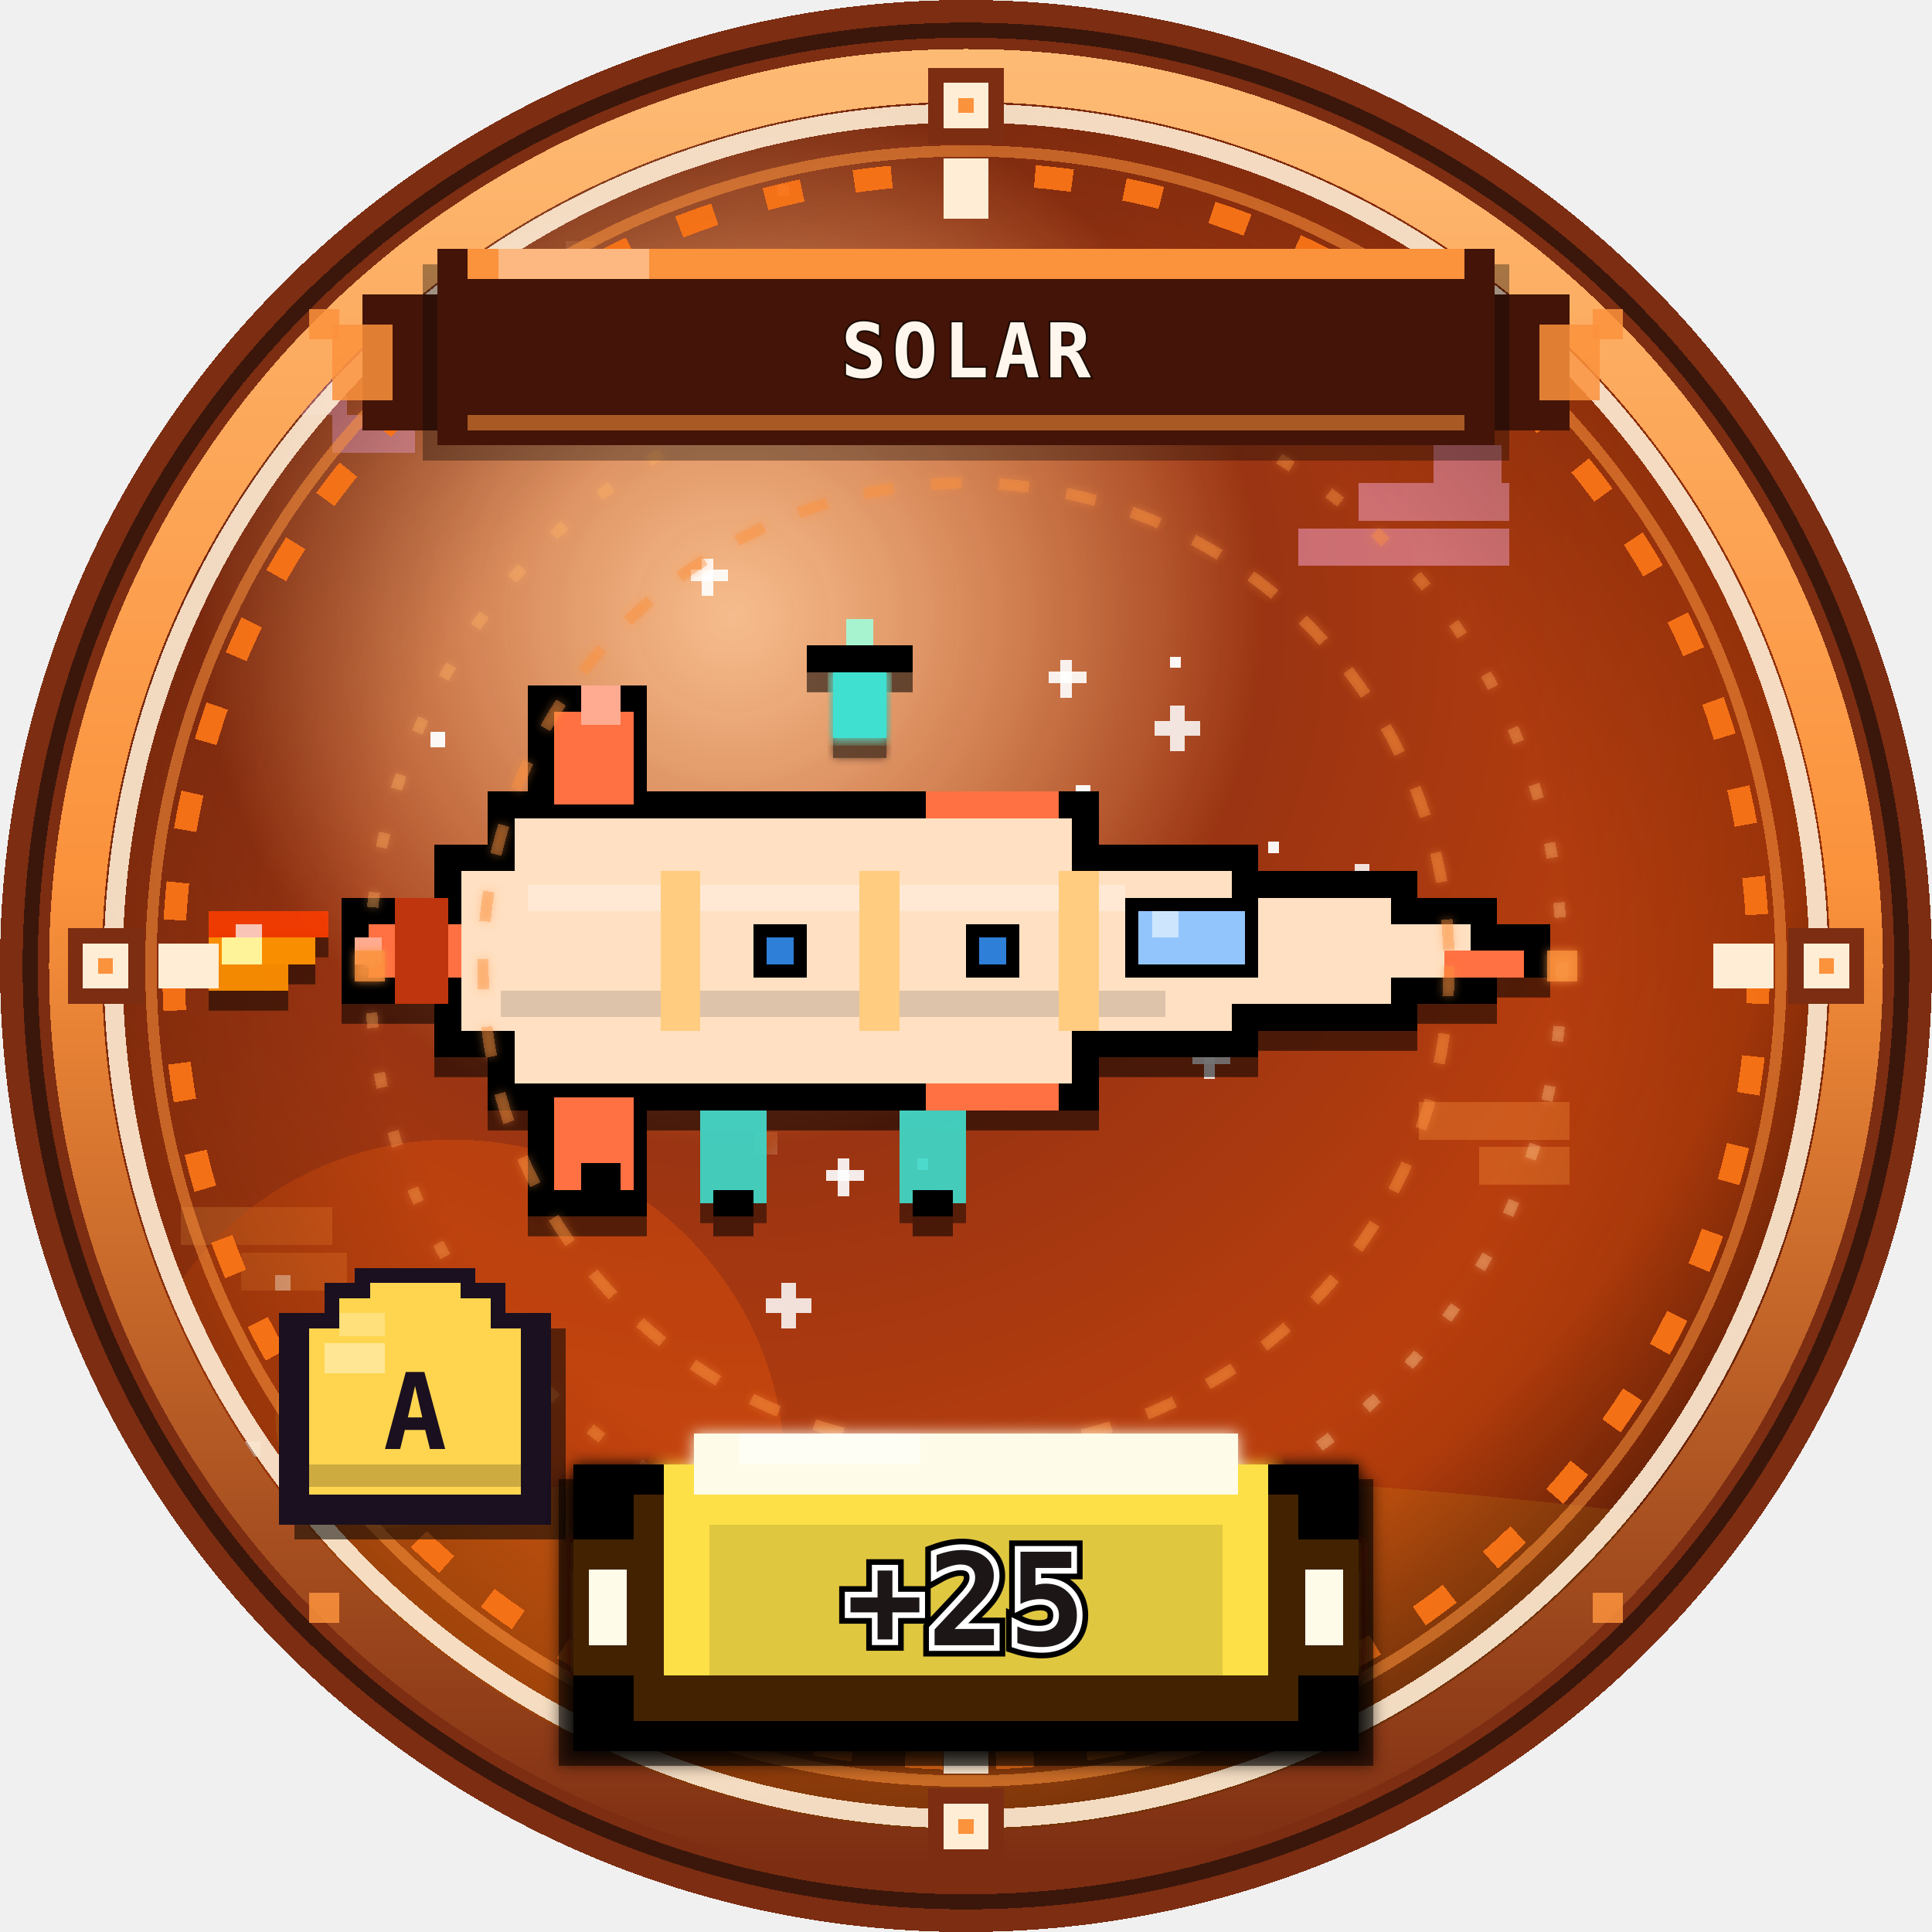
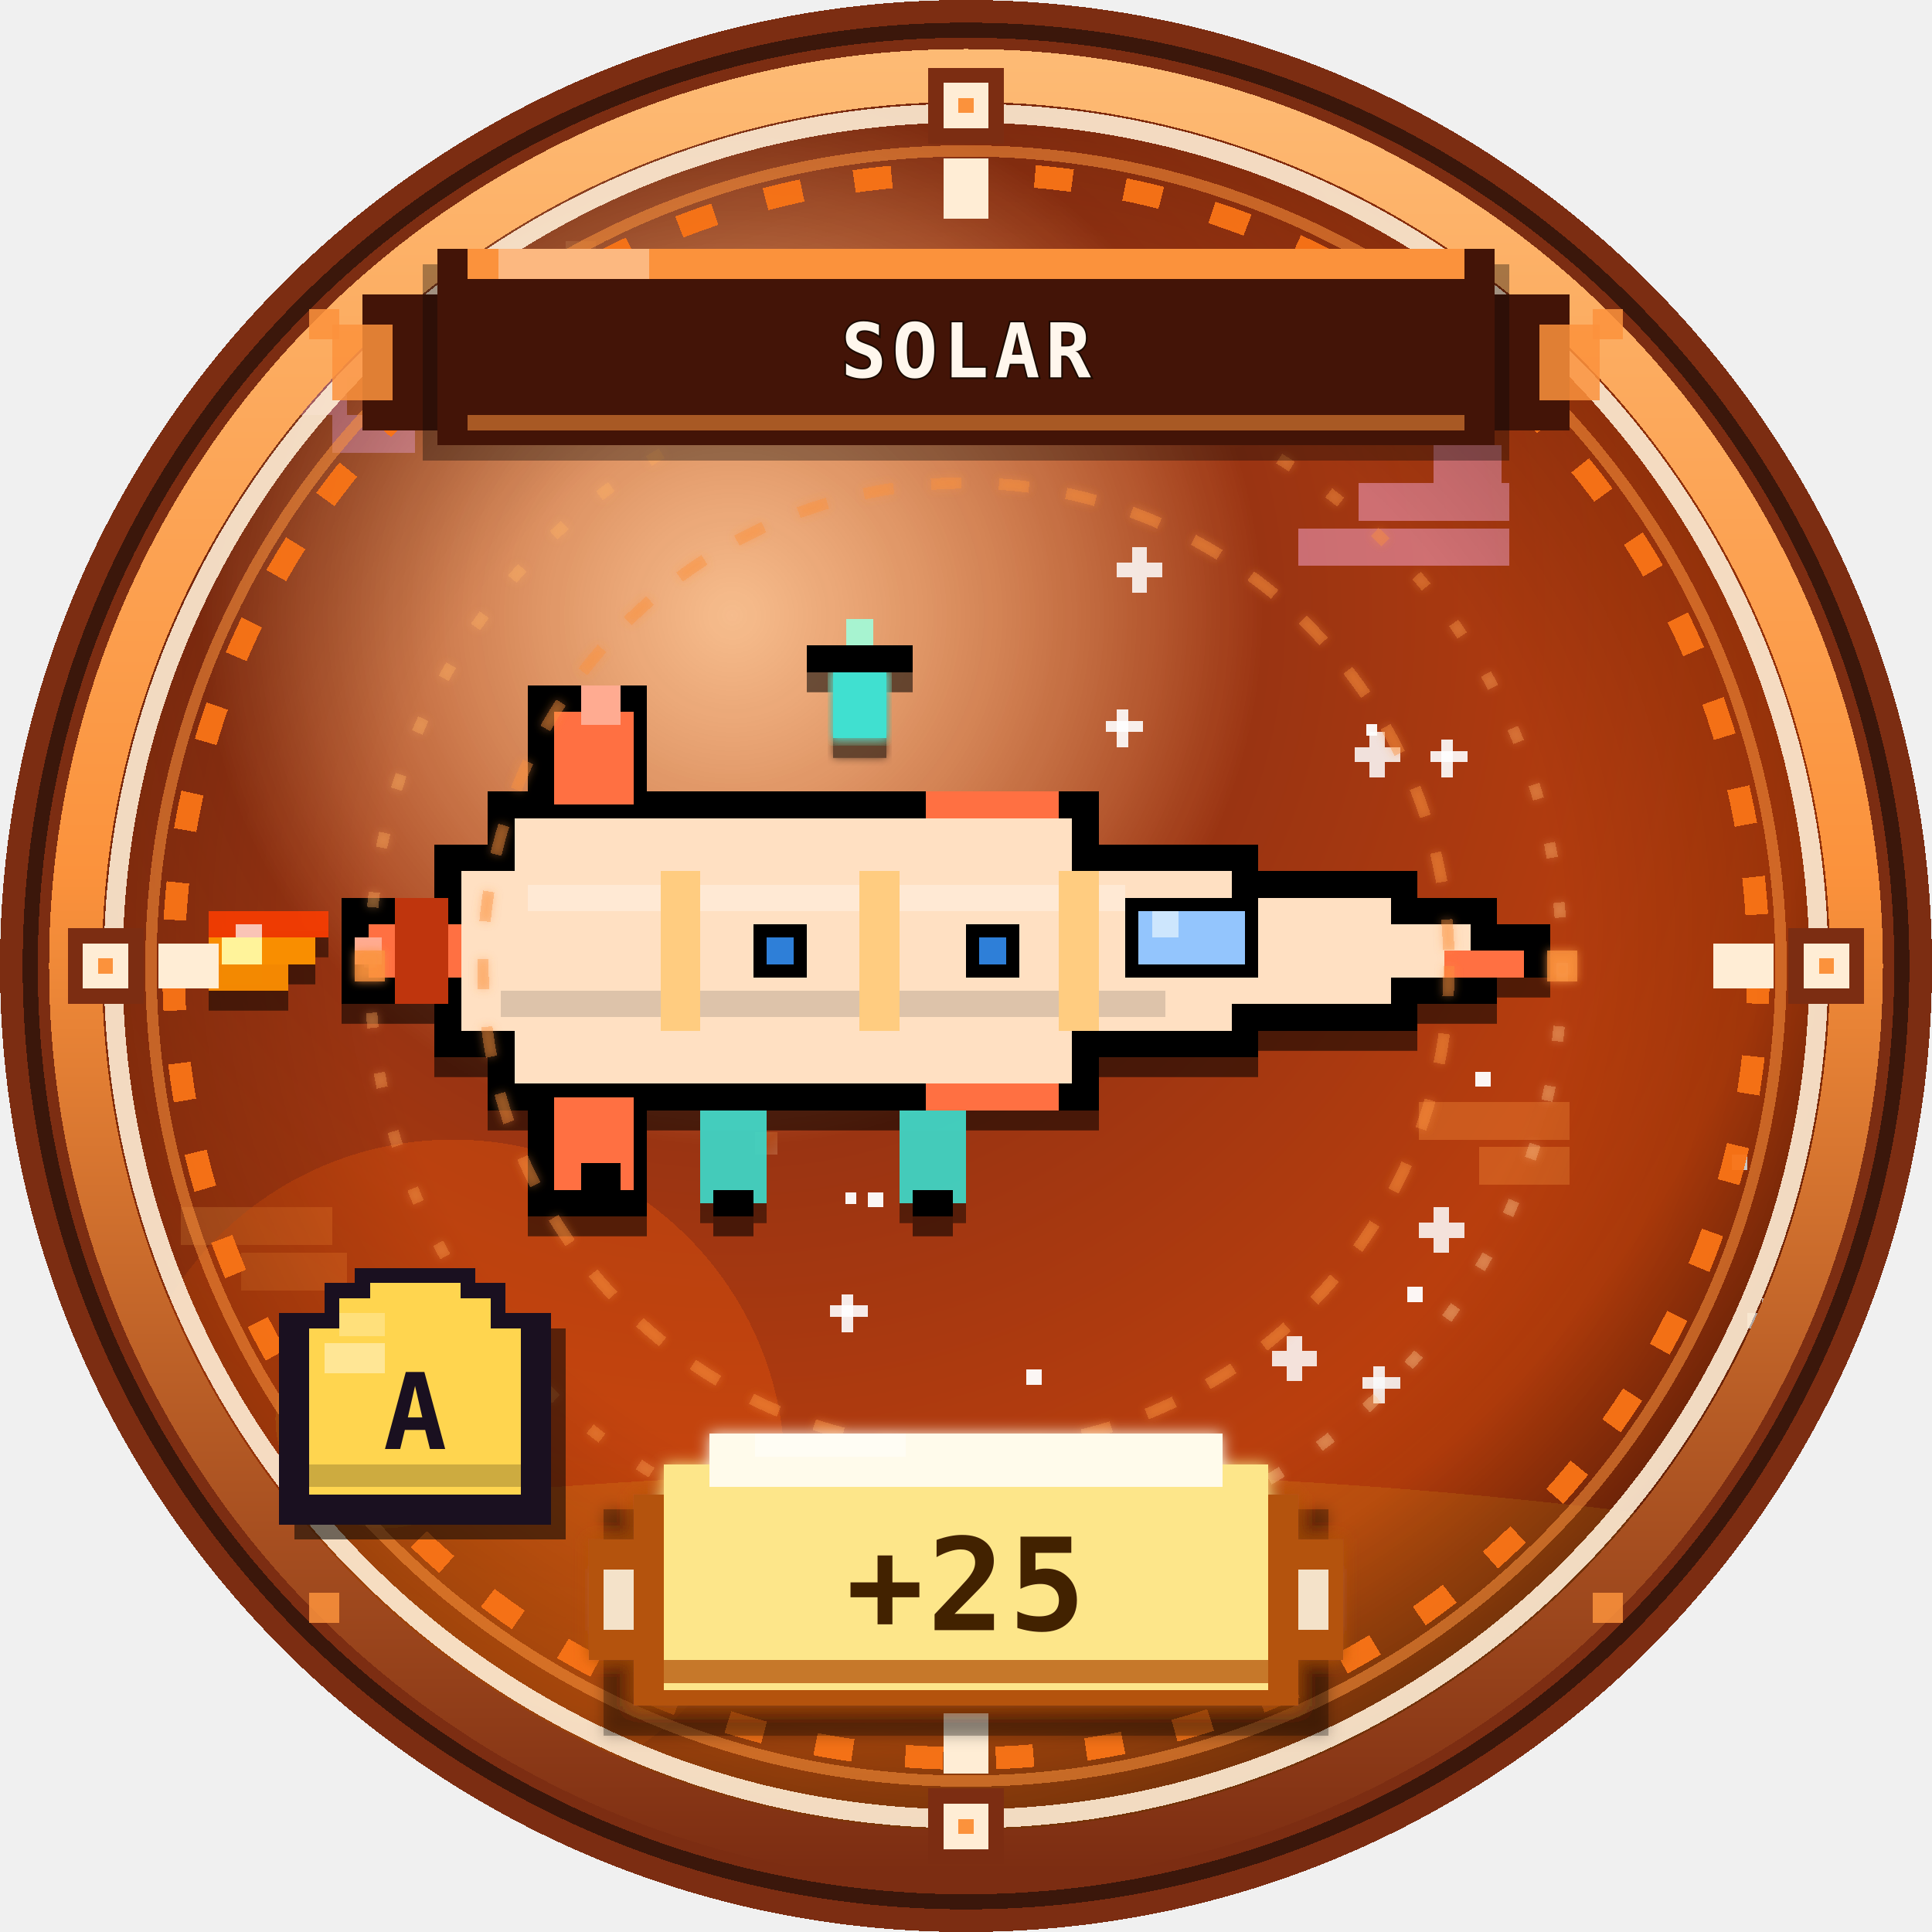
<svg xmlns="http://www.w3.org/2000/svg" viewBox="0 0 512 512" class="w-full h-full" shape-rendering="crispEdges">
  <defs>
-     <radialGradient id="bg_badge_1797" cx="38%" cy="32%" r="78%">
+     <radialGradient id="bg_badge_6677" cx="38%" cy="32%" r="78%">
      <stop offset="0%" stop-color="#fb923c" stop-opacity="0.55" />
      <stop offset="35%" stop-color="#9a3412" />
      <stop offset="72%" stop-color="#c2410c" />
      <stop offset="100%" stop-color="#431407" />
    </radialGradient>
-     <linearGradient id="hull_badge_1797" x1="0%" y1="0%" x2="100%" y2="0%">
+     <linearGradient id="hull_badge_6677" x1="0%" y1="0%" x2="100%" y2="0%">
      <stop offset="0%" stop-color="#cc5500" />
      <stop offset="50%" stop-color="#ff7722" />
      <stop offset="100%" stop-color="#aa4400" />
    </linearGradient>
-     <linearGradient id="frame_badge_1797" x1="0%" y1="0%" x2="100%" y2="100%">
+     <linearGradient id="frame_badge_6677" x1="0%" y1="0%" x2="100%" y2="100%">
      <stop offset="0%" stop-color="#fdba74" />
      <stop offset="50%" stop-color="#fb923c" />
      <stop offset="100%" stop-color="#fed7aa" />
    </linearGradient>
-     <linearGradient id="rim_badge_1797" x1="0%" y1="0%" x2="0%" y2="100%">
+     <linearGradient id="rim_badge_6677" x1="0%" y1="0%" x2="0%" y2="100%">
      <stop offset="0%" stop-color="#fdba74" />
      <stop offset="45%" stop-color="#fb923c" />
      <stop offset="100%" stop-color="#7c2d12" />
    </linearGradient>
-     <radialGradient id="vignette_badge_1797" cx="50%" cy="48%" r="55%">
+     <radialGradient id="vignette_badge_6677" cx="50%" cy="48%" r="55%">
      <stop offset="55%" stop-color="#000000" stop-opacity="0" />
      <stop offset="100%" stop-color="#000000" stop-opacity="0.42" />
    </radialGradient>
-     <filter id="shadow_badge_1797" x="-50%" y="-50%" width="200%" height="200%">
+     <filter id="shadow_badge_6677" x="-50%" y="-50%" width="200%" height="200%">
      <feDropShadow dx="0" dy="6" stdDeviation="0" flood-color="#000" flood-opacity="0.55" />
    </filter>
-     <filter id="glow_badge_1797">
+     <filter id="glow_badge_6677">
      <feGaussianBlur stdDeviation="1.2" result="blur" />
      <feComposite in="SourceGraphic" in2="blur" operator="over" />
    </filter>
-     <filter id="text_glow_badge_1797" x="-50%" y="-50%" width="200%" height="200%">
+     <filter id="text_glow_badge_6677" x="-50%" y="-50%" width="200%" height="200%">
      <feGaussianBlur stdDeviation="2" result="blur" />
      <feMerge>
        <feMergeNode in="blur" />
        <feMergeNode in="SourceGraphic" />
      </feMerge>
    </filter>
-     <clipPath id="clip_badge_1797">
+     <clipPath id="clip_badge_6677">
      <circle cx="256" cy="256" r="236" />
    </clipPath>
  </defs>
-   <g clip-path="url(#clip_badge_1797)">
-     <rect width="512" height="512" fill="url(#bg_badge_1797)" />
+   <g clip-path="url(#clip_badge_6677)">
+     <rect width="512" height="512" fill="url(#bg_badge_6677)" />
    <g fill="#ffffff" shape-rendering="crispEdges">
-       <rect x="65" y="382" width="4" height="4" fill-opacity="0.95" />
-       <rect x="336" y="223" width="3" height="3" fill-opacity="0.95" />
-       <rect x="278" y="178" width="10" height="3" fill-opacity="0.9" />
-       <rect x="281" y="175" width="3" height="10" fill-opacity="0.9" />
-       <rect x="206" y="49" width="3" height="3" fill-opacity="0.95" />
-       <rect x="195" y="412" width="10" height="3" fill-opacity="0.9" />
-       <rect x="198" y="409" width="3" height="10" fill-opacity="0.9" />
-       <rect x="207" y="340" width="4" height="4" fill-opacity="0.85" />
-       <rect x="203" y="344" width="12" height="4" fill-opacity="0.85" />
-       <rect x="207" y="348" width="4" height="4" fill-opacity="0.85" />
-       <rect x="316" y="279" width="10" height="3" fill-opacity="0.9" />
-       <rect x="319" y="276" width="3" height="10" fill-opacity="0.9" />
-       <rect x="73" y="338" width="4" height="4" fill-opacity="0.95" />
-       <rect x="310" y="187" width="4" height="4" fill-opacity="0.85" />
-       <rect x="306" y="191" width="12" height="4" fill-opacity="0.85" />
-       <rect x="310" y="195" width="4" height="4" fill-opacity="0.85" />
-       <rect x="188" y="102" width="4" height="4" fill-opacity="0.95" />
-       <rect x="55" y="89" width="10" height="3" fill-opacity="0.9" />
-       <rect x="58" y="86" width="3" height="10" fill-opacity="0.9" />
-       <rect x="310" y="174" width="3" height="3" fill-opacity="0.95" />
-       <rect x="459" y="56" width="10" height="3" fill-opacity="0.9" />
-       <rect x="462" y="53" width="3" height="10" fill-opacity="0.9" />
-       <rect x="114" y="194" width="4" height="4" fill-opacity="0.95" />
-       <rect x="352" y="424" width="3" height="3" fill-opacity="0.95" />
-       <rect x="183" y="151" width="10" height="3" fill-opacity="0.9" />
-       <rect x="186" y="148" width="3" height="10" fill-opacity="0.9" />
-       <rect x="219" y="310" width="10" height="3" fill-opacity="0.9" />
-       <rect x="222" y="307" width="3" height="10" fill-opacity="0.9" />
-       <rect x="386" y="52" width="10" height="3" fill-opacity="0.9" />
-       <rect x="389" y="49" width="3" height="10" fill-opacity="0.9" />
-       <rect x="57" y="104" width="3" height="3" fill-opacity="0.95" />
-       <rect x="243" y="307" width="3" height="3" fill-opacity="0.95" />
-       <rect x="323" y="397" width="4" height="4" fill-opacity="0.85" />
-       <rect x="319" y="401" width="12" height="4" fill-opacity="0.85" />
-       <rect x="323" y="405" width="4" height="4" fill-opacity="0.85" />
-       <rect x="359" y="229" width="4" height="4" fill-opacity="0.85" />
-       <rect x="355" y="233" width="12" height="4" fill-opacity="0.85" />
-       <rect x="359" y="237" width="4" height="4" fill-opacity="0.85" />
-       <rect x="296" y="73" width="4" height="4" fill-opacity="0.85" />
-       <rect x="292" y="77" width="12" height="4" fill-opacity="0.85" />
-       <rect x="296" y="81" width="4" height="4" fill-opacity="0.85" />
-       <rect x="285" y="208" width="4" height="4" fill-opacity="0.95" />
+       <rect x="362" y="192" width="3" height="3" fill-opacity="0.95" />
+       <rect x="220" y="346" width="10" height="3" fill-opacity="0.9" />
+       <rect x="223" y="343" width="3" height="10" fill-opacity="0.9" />
+       <rect x="273" y="390" width="4" height="4" fill-opacity="0.95" />
+       <rect x="348" y="258" width="4" height="4" fill-opacity="0.85" />
+       <rect x="344" y="262" width="12" height="4" fill-opacity="0.85" />
+       <rect x="348" y="266" width="4" height="4" fill-opacity="0.85" />
+       <rect x="230" y="316" width="4" height="4" fill-opacity="0.95" />
+       <rect x="108" y="102" width="3" height="3" fill-opacity="0.95" />
+       <rect x="379" y="199" width="10" height="3" fill-opacity="0.9" />
+       <rect x="382" y="196" width="3" height="10" fill-opacity="0.9" />
+       <rect x="198" y="83" width="10" height="3" fill-opacity="0.9" />
+       <rect x="201" y="80" width="3" height="10" fill-opacity="0.9" />
+       <rect x="304" y="412" width="4" height="4" fill-opacity="0.85" />
+       <rect x="300" y="416" width="12" height="4" fill-opacity="0.85" />
+       <rect x="304" y="420" width="4" height="4" fill-opacity="0.85" />
+       <rect x="341" y="354" width="4" height="4" fill-opacity="0.85" />
+       <rect x="337" y="358" width="12" height="4" fill-opacity="0.85" />
+       <rect x="341" y="362" width="4" height="4" fill-opacity="0.85" />
+       <rect x="373" y="341" width="4" height="4" fill-opacity="0.95" />
+       <rect x="380" y="320" width="4" height="4" fill-opacity="0.85" />
+       <rect x="376" y="324" width="12" height="4" fill-opacity="0.85" />
+       <rect x="380" y="328" width="4" height="4" fill-opacity="0.85" />
+       <rect x="272" y="363" width="4" height="4" fill-opacity="0.95" />
+       <rect x="467" y="344" width="4" height="4" fill-opacity="0.85" />
+       <rect x="463" y="348" width="12" height="4" fill-opacity="0.85" />
+       <rect x="467" y="352" width="4" height="4" fill-opacity="0.85" />
+       <rect x="391" y="284" width="4" height="4" fill-opacity="0.95" />
+       <rect x="438" y="90" width="3" height="3" fill-opacity="0.95" />
+       <rect x="300" y="145" width="4" height="4" fill-opacity="0.85" />
+       <rect x="296" y="149" width="12" height="4" fill-opacity="0.85" />
+       <rect x="300" y="153" width="4" height="4" fill-opacity="0.85" />
+       <rect x="435" y="433" width="10" height="3" fill-opacity="0.9" />
+       <rect x="438" y="430" width="3" height="10" fill-opacity="0.9" />
+       <rect x="485" y="246" width="10" height="3" fill-opacity="0.9" />
+       <rect x="488" y="243" width="3" height="10" fill-opacity="0.9" />
+       <rect x="459" y="306" width="4" height="4" fill-opacity="0.95" />
+       <rect x="361" y="365" width="10" height="3" fill-opacity="0.9" />
+       <rect x="364" y="362" width="3" height="10" fill-opacity="0.9" />
+       <rect x="293" y="191" width="10" height="3" fill-opacity="0.9" />
+       <rect x="296" y="188" width="3" height="10" fill-opacity="0.9" />
+       <rect x="363" y="194" width="4" height="4" fill-opacity="0.85" />
+       <rect x="359" y="198" width="12" height="4" fill-opacity="0.85" />
+       <rect x="363" y="202" width="4" height="4" fill-opacity="0.85" />
+       <rect x="224" y="316" width="3" height="3" fill-opacity="0.95" />
    </g>
    <g opacity="0.5" shape-rendering="crispEdges">
      <g fill="#f9a8d4">
        <rect x="56" y="100" width="36" height="10" />
        <rect x="72" y="90" width="44" height="10" />
        <rect x="88" y="110" width="22" height="10" />
        <rect x="360" y="128" width="40" height="10" />
        <rect x="344" y="140" width="56" height="10" />
        <rect x="380" y="118" width="18" height="10" />
      </g>
      <g fill="#fb923c" opacity="0.7">
        <rect x="48" y="320" width="40" height="10" />
        <rect x="64" y="332" width="28" height="10" />
        <rect x="376" y="292" width="40" height="10" />
        <rect x="392" y="304" width="24" height="10" />
      </g>
-       <g fill="url(#frame_badge_1797)" opacity="0.45">
+       <g fill="url(#frame_badge_6677)" opacity="0.45">
        <rect x="150" y="64" width="8" height="8" />
        <rect x="348" y="84" width="8" height="8" />
        <rect x="120" y="250" width="8" height="8" />
        <rect x="300" y="230" width="8" height="8" />
        <rect x="200" y="300" width="6" height="6" />
      </g>
    </g>
    <circle cx="120" cy="390" r="88" fill="#ea580c" fill-opacity="0.35" />
    <circle cx="102" cy="376" r="29" fill="#fbbf24" fill-opacity="0.18" />
    <path d="M-40 420 Q256 360 552 420 V520 H-40 Z" fill="#fbbf24" fill-opacity="0.16" />
-     <rect width="512" height="512" fill="url(#vignette_badge_1797)" />
-   </g>
-   <g transform="translate(256, 252) scale(0.88)" filter="url(#shadow_badge_1797)">
+     <rect width="512" height="512" fill="url(#vignette_badge_6677)" />
+   </g>
+   <g transform="translate(256, 252) scale(0.88)" filter="url(#shadow_badge_6677)">
    <g transform="translate(8, 0)" shape-rendering="crispEdges">
      <rect x="-168" y="-32" width="248" height="64" fill="#050505" />
      <rect x="-152" y="-48" width="184" height="16" fill="#050505" />
      <rect x="-152" y="32" width="184" height="16" fill="#050505" />
      <rect x="80" y="-24" width="48" height="48" fill="#050505" />
      <rect x="120" y="-16" width="32" height="32" fill="#050505" />
      <rect x="144" y="-8" width="24" height="16" fill="#050505" />
      <rect x="-196" y="-16" width="32" height="32" fill="#050505" />
      <rect x="-140" y="-80" width="36" height="36" fill="#050505" />
      <rect x="-140" y="44" width="36" height="36" fill="#050505" />
      <rect x="-160" y="-24" width="232" height="48" fill="#ffe0c2" />
      <rect x="-144" y="-40" width="168" height="16" fill="#ffe0c2" />
      <rect x="-144" y="24" width="168" height="16" fill="#ffe0c2" />
      <rect x="72" y="-16" width="48" height="32" fill="#ffe0c2" />
      <rect x="112" y="-8" width="32" height="16" fill="#ffe0c2" />
      <rect x="136" y="0" width="24" height="8" fill="#ff7043" />
      <rect x="-140" y="-20" width="180" height="8" fill="#ffffff" opacity="0.3" />
      <rect x="-148" y="12" width="200" height="8" fill="#1a1a22" opacity="0.15" />
      <rect x="-100" y="-24" width="12" height="48" fill="#ffcc80" />
      <rect x="-40" y="-24" width="12" height="48" fill="#ffcc80" />
      <rect x="20" y="-24" width="12" height="48" fill="#ffcc80" />
      <rect x="-132" y="-72" width="24" height="28" fill="#ff7043" />
      <rect x="-124" y="-80" width="12" height="12" fill="#ffab91" />
      <rect x="-132" y="44" width="24" height="28" fill="#ff7043" />
      <rect x="-124" y="64" width="12" height="12" fill="#050505" />
      <rect x="-20" y="-48" width="40" height="8" fill="#ff7043" />
      <rect x="-20" y="40" width="40" height="8" fill="#ff7043" />
      <rect x="-188" y="-8" width="28" height="16" fill="#ff7043" />
      <rect x="-180" y="-16" width="16" height="32" fill="#bf360c" />
      <rect x="-192" y="-4" width="8" height="8" fill="#ffab91" />
      <rect x="40" y="-16" width="40" height="24" fill="#050505" />
      <rect x="44" y="-12" width="32" height="16" fill="#93c5fd" />
      <rect x="48" y="-12" width="8" height="8" fill="#e0f2fe" opacity="0.75" />
      <rect x="-72" y="-8" width="16" height="16" fill="#050505" />
      <rect x="-68" y="-4" width="8" height="8" fill="#2f7fd8" />
      <rect x="-8" y="-8" width="16" height="16" fill="#050505" />
      <rect x="-4" y="-4" width="8" height="8" fill="#2f7fd8" />
      <rect x="-236" y="-12" width="36" height="8" fill="#ff3d00" opacity="0.85" />
      <rect x="-236" y="-4" width="32" height="8" fill="#ff9100" opacity="0.95" />
      <rect x="-236" y="4" width="24" height="8" fill="#ff9100" opacity="0.9" />
      <rect x="-232" y="-4" width="12" height="8" fill="#fff59d" opacity="0.98" />
      <rect x="-228" y="-8" width="8" height="4" fill="#ffffff" opacity="0.7" />
-       <rect x="-48" y="-84" width="16" height="20" fill="#40e0d0" filter="url(#glow_badge_1797)" />
+       <rect x="-48" y="-84" width="16" height="20" fill="#40e0d0" filter="url(#glow_badge_6677)" />
      <rect x="-56" y="-92" width="32" height="8" fill="#050505" />
      <rect x="-44" y="-100" width="8" height="8" fill="#a7f3d0" />
      <rect x="-88" y="48" width="20" height="28" fill="#40e0d0" opacity="0.85" />
      <rect x="-28" y="48" width="20" height="28" fill="#40e0d0" opacity="0.85" />
      <rect x="-84" y="72" width="12" height="8" fill="#050505" />
      <rect x="-24" y="72" width="12" height="8" fill="#050505" />
    </g>
  </g>
-   <g filter="url(#glow_badge_1797)" id="upgrade_badge_1797">
+   <g filter="url(#glow_badge_6677)" id="upgrade_badge_6677">
    <circle cx="256" cy="256" r="128" fill="none" stroke="#fb923c" stroke-width="3" opacity="0.4" stroke-dasharray="8 10" />
-     <circle cx="256" cy="256" r="158" fill="none" stroke="url(#frame_badge_1797)" stroke-width="3" opacity="0.35" stroke-dasharray="4 12" />
+     <circle cx="256" cy="256" r="158" fill="none" stroke="url(#frame_badge_6677)" stroke-width="3" opacity="0.35" stroke-dasharray="4 12" />
    <rect x="252" y="94" width="8" height="8" fill="#fb923c" opacity="0.75" />
    <rect x="410" y="252" width="8" height="8" fill="#fb923c" opacity="0.75" />
    <rect x="252" y="410" width="8" height="8" fill="#fb923c" opacity="0.75" />
    <rect x="94" y="252" width="8" height="8" fill="#fb923c" opacity="0.75" />
  </g>
-   <g shape-rendering="crispEdges" id="frame_badge_1797_chrome">
+   <g shape-rendering="crispEdges" id="frame_badge_6677_chrome">
    <circle cx="256" cy="256" r="248" fill="none" stroke="#7c2d12" stroke-width="16" />
    <circle cx="256" cy="256" r="248" fill="none" stroke="#050505" stroke-width="4" opacity="0.55" />
-     <circle cx="256" cy="256" r="236" fill="none" stroke="url(#rim_badge_1797)" stroke-width="14" />
+     <circle cx="256" cy="256" r="236" fill="none" stroke="url(#rim_badge_6677)" stroke-width="14" />
    <circle cx="256" cy="256" r="226" fill="none" stroke="#ffedd5" stroke-width="5" opacity="0.9" />
    <circle cx="256" cy="256" r="216" fill="none" stroke="#fb923c" stroke-width="3" opacity="0.55" />
    <circle cx="256" cy="256" r="210" fill="none" stroke="#f97316" stroke-width="6" stroke-dasharray="10 14" opacity="0.95" />
    <rect x="250" y="42" width="12" height="16" fill="#ffedd5" />
    <rect x="250" y="454" width="12" height="16" fill="#ffedd5" />
    <rect x="42" y="250" width="16" height="12" fill="#ffedd5" />
    <rect x="454" y="250" width="16" height="12" fill="#ffedd5" />
    <rect x="246" y="18" width="20" height="20" fill="#7c2d12" />
    <rect x="250" y="22" width="12" height="12" fill="#ffedd5" />
    <rect x="254" y="26" width="4" height="4" fill="#fb923c" />
    <rect x="474" y="246" width="20" height="20" fill="#7c2d12" />
    <rect x="478" y="250" width="12" height="12" fill="#ffedd5" />
    <rect x="482" y="254" width="4" height="4" fill="#fb923c" />
    <rect x="246" y="474" width="20" height="20" fill="#7c2d12" />
    <rect x="250" y="478" width="12" height="12" fill="#ffedd5" />
    <rect x="254" y="482" width="4" height="4" fill="#fb923c" />
    <rect x="18" y="246" width="20" height="20" fill="#7c2d12" />
    <rect x="22" y="250" width="12" height="12" fill="#ffedd5" />
    <rect x="26" y="254" width="4" height="4" fill="#fb923c" />
    <rect x="82" y="82" width="8" height="8" fill="#fb923c" opacity="0.85" />
    <rect x="422" y="82" width="8" height="8" fill="#fb923c" opacity="0.85" />
    <rect x="82" y="422" width="8" height="8" fill="#fb923c" opacity="0.85" />
    <rect x="422" y="422" width="8" height="8" fill="#fb923c" opacity="0.85" />
  </g>
-   <g shape-rendering="crispEdges" id="name_badge_1797">
+   <g shape-rendering="crispEdges" id="name_badge_6677">
    <rect x="96" y="78" width="20" height="36" fill="#431407" />
    <rect x="396" y="78" width="20" height="36" fill="#431407" />
    <rect x="88" y="86" width="16" height="20" fill="#fb923c" opacity="0.85" />
    <rect x="408" y="86" width="16" height="20" fill="#fb923c" opacity="0.85" />
    <rect x="112" y="70" width="288" height="52" fill="#050505" opacity="0.35" />
    <rect x="116" y="66" width="280" height="52" fill="#431407" />
    <rect x="124" y="74" width="264" height="36" fill="#431407" />
    <rect x="124" y="66" width="264" height="8" fill="#fb923c" />
    <rect x="132" y="66" width="40" height="8" fill="#ffffff" opacity="0.35" />
    <rect x="124" y="110" width="264" height="4" fill="#fb923c" opacity="0.55" />
    <text x="256" y="100" font-family="Galmuri11, monospace" font-size="20" font-weight="bold" fill="#fff7ed" stroke="#1c0a00" stroke-width="0.9" paint-order="stroke" text-anchor="middle" letter-spacing="1.5">SOLAR</text>
  </g>
-   <g shape-rendering="crispEdges" id="grade_badge_1797">
+   <g shape-rendering="crispEdges" id="grade_badge_6677">
    <rect x="78" y="352" width="72" height="56" fill="#050505" opacity="0.55" />
    <rect x="74" y="348" width="72" height="56" fill="#1a1020" />
    <rect x="86" y="340" width="48" height="12" fill="#1a1020" />
    <rect x="94" y="336" width="32" height="8" fill="#1a1020" />
    <rect x="82" y="352" width="56" height="44" fill="#ffd54f" />
    <rect x="90" y="344" width="40" height="12" fill="#ffd54f" />
    <rect x="98" y="340" width="24" height="8" fill="#ffd54f" />
    <rect x="86" y="356" width="16" height="8" fill="#ffffff" opacity="0.4" />
    <rect x="90" y="348" width="12" height="6" fill="#ffffff" opacity="0.25" />
    <rect x="82" y="388" width="56" height="6" fill="#050505" opacity="0.2" />
    <text x="110" y="384" font-family="Galmuri11, monospace" font-size="28" font-weight="bold" fill="#1a1020" text-anchor="middle">A</text>
  </g>
-   <g shape-rendering="crispEdges" id="enhance_badge_1797" filter="url(#text_glow_badge_1797)">
-     <rect x="148" y="392" width="216" height="76" fill="#050505" opacity="0.55" />
-     <rect x="152" y="388" width="208" height="76" fill="#050505" />
-     <rect x="152" y="408" width="18" height="36" fill="#422006" />
-     <rect x="342" y="408" width="18" height="36" fill="#422006" />
-     <rect x="156" y="416" width="10" height="20" fill="#fefce8" />
-     <rect x="346" y="416" width="10" height="20" fill="#fefce8" />
-     <rect x="168" y="396" width="176" height="60" fill="#422006" />
-     <rect x="176" y="388" width="160" height="64" fill="#fde047" />
-     <rect x="184" y="380" width="144" height="16" fill="#fefce8" />
-     <rect x="196" y="380" width="48" height="8" fill="#ffffff" opacity="0.55" />
-     <rect x="188" y="404" width="136" height="40" fill="#050505" opacity="0.12" />
-     <rect x="176" y="444" width="160" height="8" fill="#422006" />
-     <text x="256" y="436" font-family="Galmuri11, monospace" font-size="34" font-weight="bold" fill="none" stroke="#050505" stroke-width="6" paint-order="stroke" text-anchor="middle" letter-spacing="1">+25</text>
-     <text x="256" y="436" font-family="Galmuri11, monospace" font-size="34" font-weight="bold" fill="#1c1917" stroke="#ffffff" stroke-width="3" paint-order="stroke" text-anchor="middle" letter-spacing="1">+25</text>
+   <g shape-rendering="crispEdges" id="enhance_badge_6677" filter="url(#text_glow_badge_6677)">
+     <rect x="160" y="400" width="192" height="60" fill="#050505" opacity="0.28" />
+     <rect x="156" y="408" width="16" height="32" fill="#b45309" />
+     <rect x="340" y="408" width="16" height="32" fill="#b45309" />
+     <rect x="160" y="416" width="8" height="16" fill="#fffbeb" opacity="0.85" />
+     <rect x="344" y="416" width="8" height="16" fill="#fffbeb" opacity="0.85" />
+     <rect x="168" y="396" width="176" height="56" fill="#b45309" />
+     <rect x="176" y="388" width="160" height="60" fill="#fde68a" />
+     <rect x="188" y="380" width="136" height="14" fill="#fffbeb" />
+     <rect x="200" y="380" width="40" height="6" fill="#ffffff" opacity="0.45" />
+     <rect x="176" y="440" width="160" height="6" fill="#b45309" opacity="0.75" />
+     <text x="256" y="432" font-family="Galmuri11, monospace" font-size="34" font-weight="bold" fill="#422006" text-anchor="middle" letter-spacing="1">+25</text>
  </g>
</svg>
